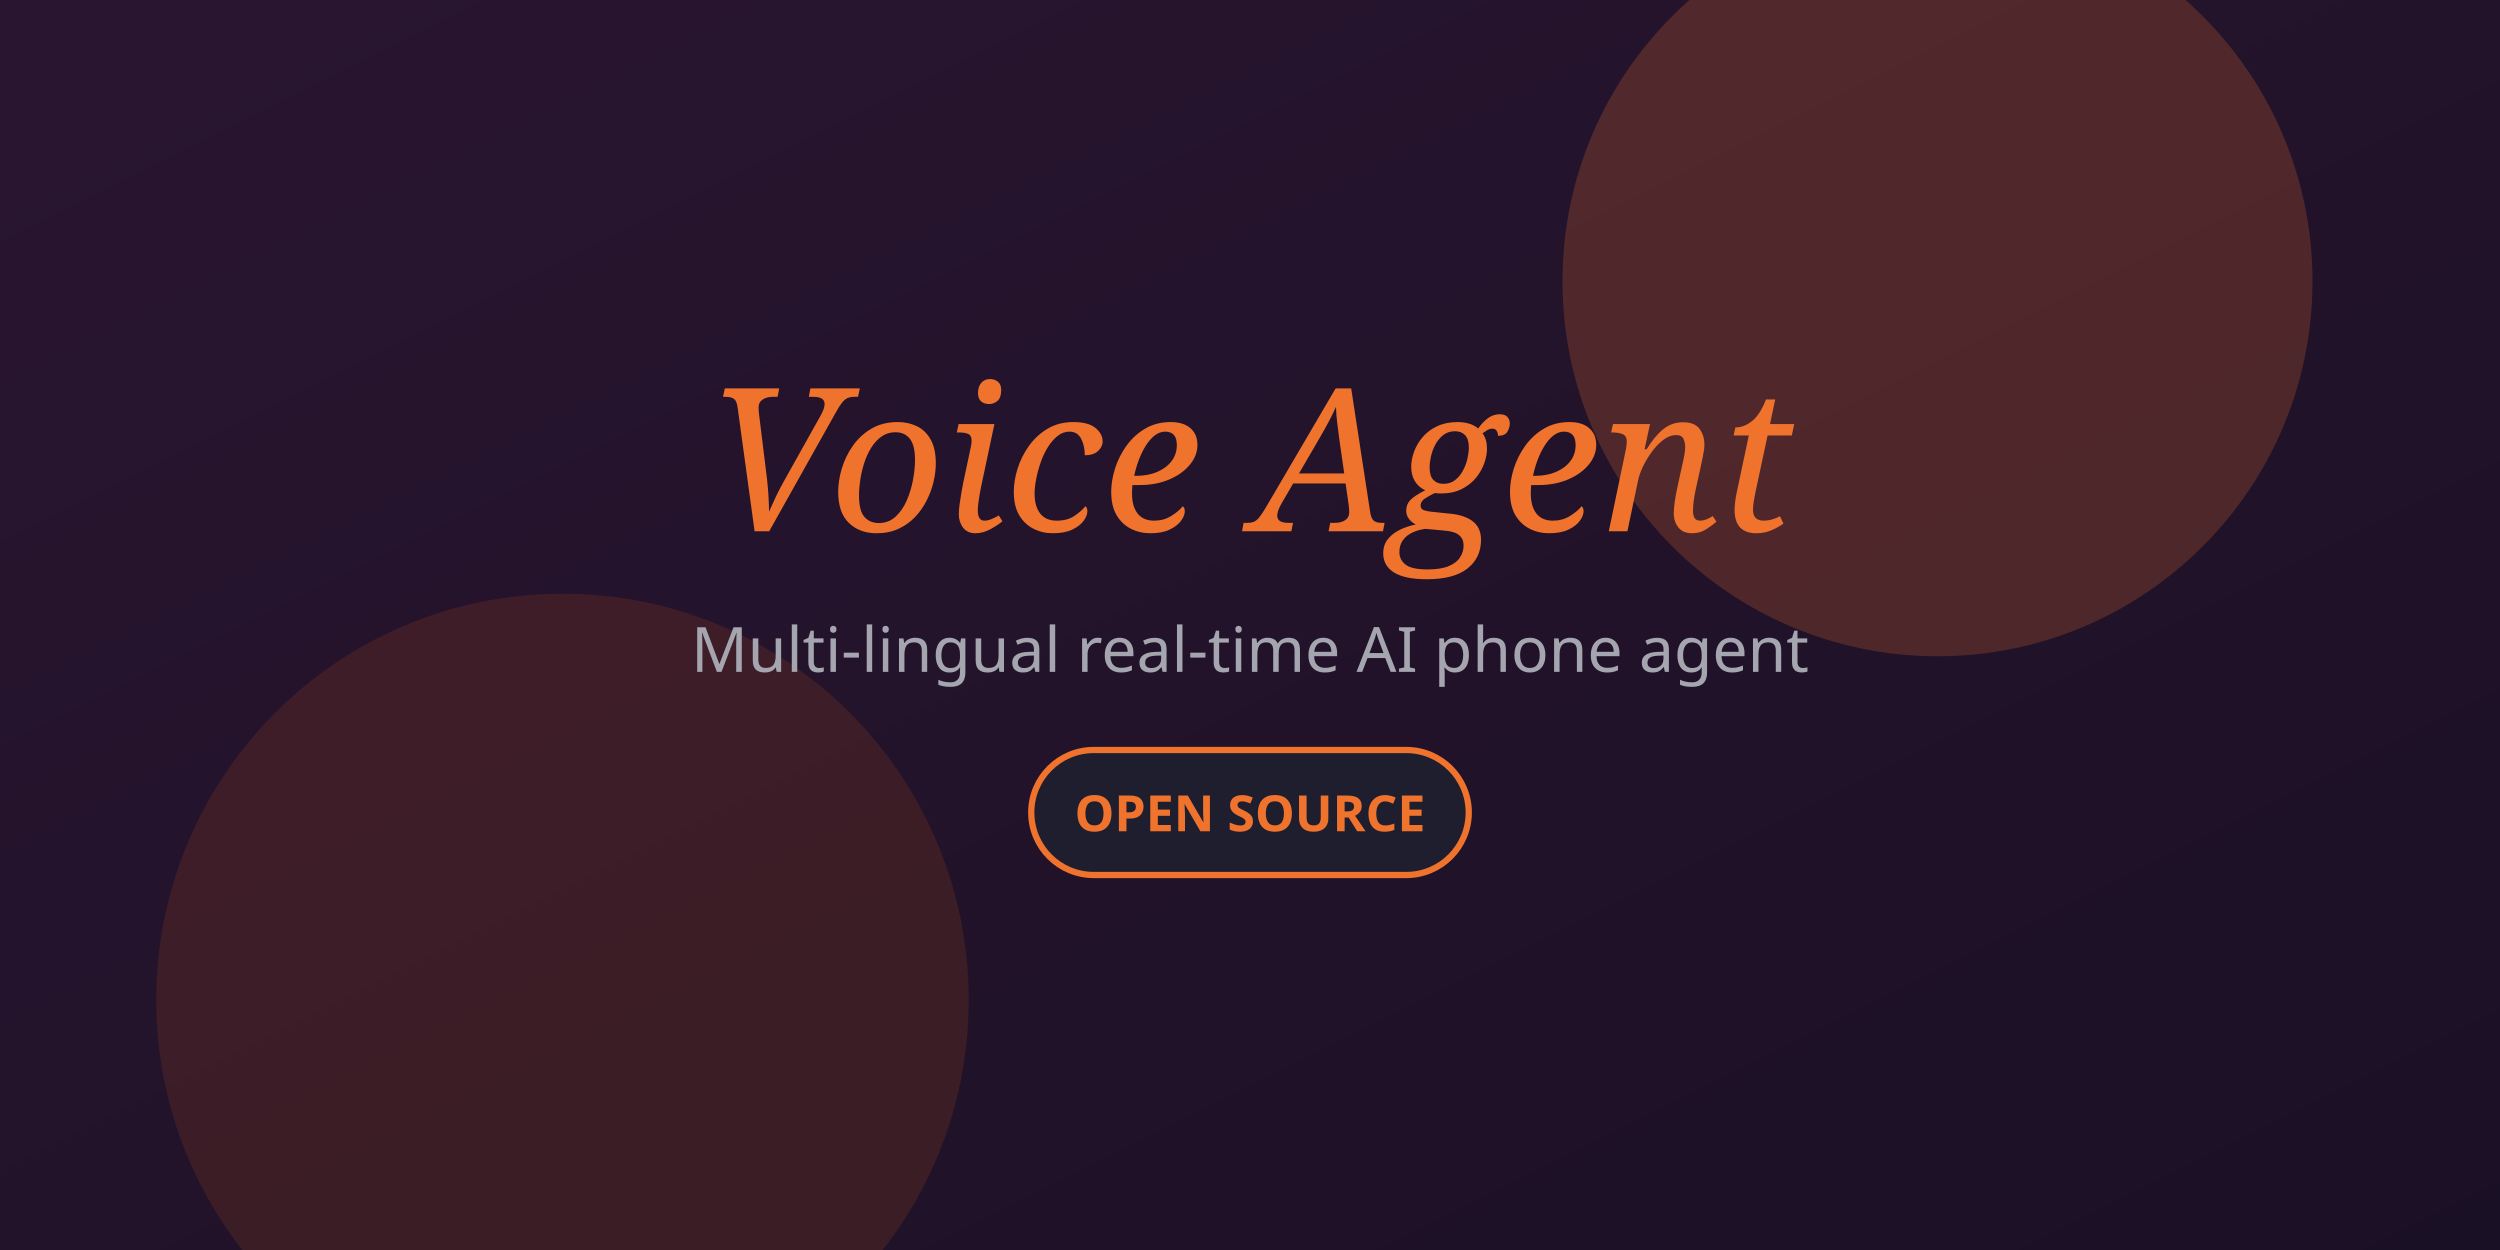
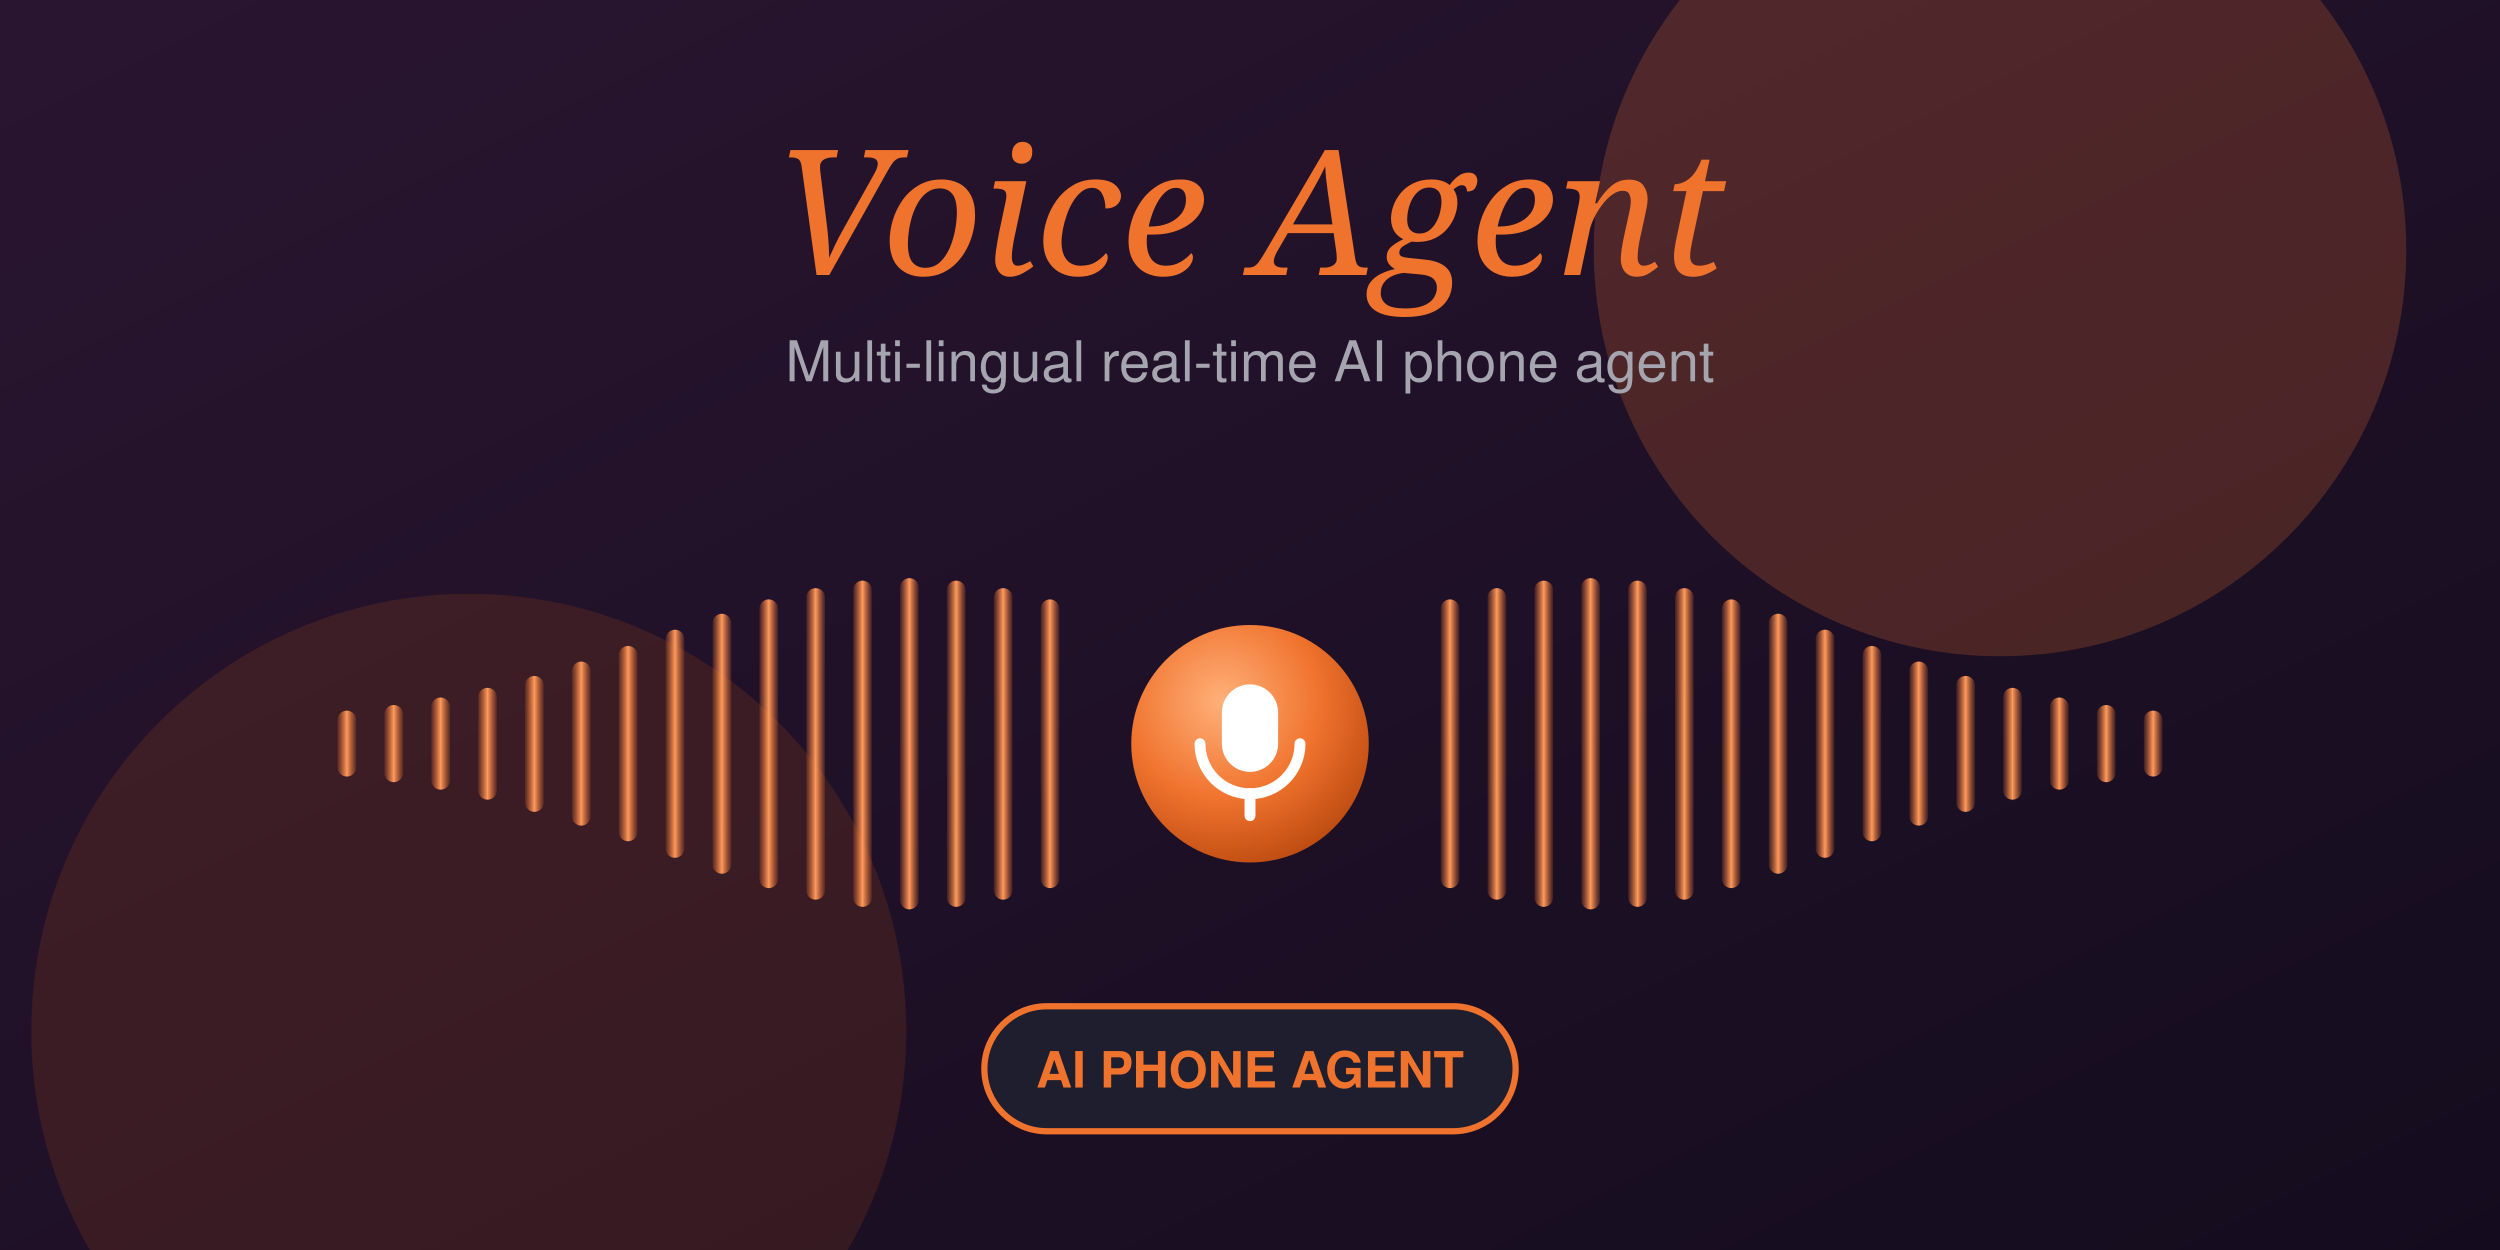
<svg xmlns="http://www.w3.org/2000/svg" width="800" height="400" viewBox="0 0 800 400">
  <defs>
    <linearGradient id="g" x1="0" y1="0" x2="1" y2="1">
      <stop offset="0" stop-color="#2a1530" />
-       <stop offset="1" stop-color="#1a1025" />
+       <stop offset="1" stop-color="#140c1e" />
    </linearGradient>
+     <linearGradient id="wave" x1="0" y1="0" x2="1" y2="0">
+       <stop offset="0" stop-color="#f0732d" stop-opacity="0.15" />
+       <stop offset="0.5" stop-color="#ff9a5c" />
+       <stop offset="1" stop-color="#f0732d" stop-opacity="0.15" />
+     </linearGradient>
+     <radialGradient id="orb" cx="0.38" cy="0.32" r="0.75">
+       <stop offset="0" stop-color="#ffb07a" />
+       <stop offset="0.55" stop-color="#f0732d" />
+       <stop offset="1" stop-color="#b9480f" />
+     </radialGradient>
+     <style>
+       .blob { animation: breathe 6s ease-in-out infinite; transform-box: fill-box; transform-origin: center; }
+       .blob.b2 { animation-delay: -3s; }
+       .bar { fill: url(#wave); animation-name: talk; animation-timing-function: ease-in-out; animation-iteration-count: infinite; animation-direction: alternate; transform-box: fill-box; transform-origin: center; }
+       .ring { animation: ring 2.4s cubic-bezier(.2,.6,.3,1) infinite; transform-box: fill-box; transform-origin: center; }
+       .ring.r2 { animation-delay: -0.8s; }
+       .ring.r3 { animation-delay: -1.6s; }
+       .orb { animation: bob 2.4s ease-in-out infinite; transform-box: fill-box; transform-origin: center; }
+       .say { opacity: 0; animation: say 6s ease-in-out infinite; }
+       .say.s2 { animation-delay: -3s; }
+       @keyframes talk { 0% { transform: scaleY(0.18) } 35% { transform: scaleY(0.85) } 60% { transform: scaleY(0.4) } 100% { transform: scaleY(1) } }
+       @keyframes ring { 0% { transform: scale(1); opacity: 0.7 } 100% { transform: scale(2.3); opacity: 0 } }
+       @keyframes bob { 0%, 100% { transform: scale(1) } 50% { transform: scale(1.06) } }
+       @keyframes breathe { 0%, 100% { transform: scale(1); opacity: 0.1 } 50% { transform: scale(1.12); opacity: 0.18 } }
+       @keyframes say { 0%, 4% { opacity: 0; transform: translateY(6px) } 10%, 44% { opacity: 1; transform: translateY(0) } 50%, 100% { opacity: 0; transform: translateY(-4px) } }
+       @media (prefers-reduced-motion: reduce) {
+         .blob, .bar, .ring, .orb, .say { animation: none; }
+         .say { opacity: 1; }
+       }
+     </style>
  </defs>
  <rect width="800" height="400" fill="url(#g)" />
-   <circle cx="620" cy="90" r="120" fill="#f0732d" opacity="0.22" />
-   <circle cx="180" cy="320" r="130" fill="#e45c10" opacity="0.14" />
-   <text x="400" y="170" font-family="DM Serif Display, Georgia, serif" font-style="italic" font-size="64" fill="#f0732d" text-anchor="middle">Voice Agent</text>
-   <text x="400" y="215" font-family="DM Sans, sans-serif" font-size="20" fill="#a5a5b0" text-anchor="middle">Multi-lingual real-time AI phone agent</text>
-   <rect x="330" y="240" width="140" height="40" rx="20" fill="#1e1e2e" stroke="#f0732d" stroke-width="2" />
-   <text x="400" y="266" font-family="DM Sans, sans-serif" font-size="16" font-weight="600" fill="#f0732d" text-anchor="middle">OPEN SOURCE</text>
+   <circle class="blob" cx="640" cy="80" r="130" fill="#f0732d" opacity="0.22" />
+   <circle class="blob b2" cx="150" cy="330" r="140" fill="#e45c10" opacity="0.14" />
+   <text x="400" y="88" font-family="DM Serif Display, Georgia, serif" font-style="italic" font-size="56" fill="#f0732d" text-anchor="middle">Voice Agent</text>
+   <text x="400" y="122" font-family="DM Sans, Helvetica, Arial, sans-serif" font-size="18" fill="#a5a5b0" text-anchor="middle">Multi-lingual real-time AI phone agent</text>
+   <g>
+     <rect class="bar" x="333" y="191.8" width="6" height="92.4" rx="3" style="animation-duration:0.70s;animation-delay:-0.00s" />
+     <rect class="bar" x="318" y="188.2" width="6" height="99.7" rx="3" style="animation-duration:0.77s;animation-delay:-0.13s" />
+     <rect class="bar" x="303" y="185.8" width="6" height="104.4" rx="3" style="animation-duration:0.84s;animation-delay:-0.26s" />
+     <rect class="bar" x="288" y="185.0" width="6" height="106.0" rx="3" style="animation-duration:0.91s;animation-delay:-0.39s" />
+     <rect class="bar" x="273" y="185.8" width="6" height="104.4" rx="3" style="animation-duration:0.98s;animation-delay:-0.52s" />
+     <rect class="bar" x="258" y="188.2" width="6" height="99.7" rx="3" style="animation-duration:1.05s;animation-delay:-0.65s" />
+     <rect class="bar" x="243" y="191.8" width="6" height="92.4" rx="3" style="animation-duration:1.12s;animation-delay:-0.78s" />
+     <rect class="bar" x="228" y="196.4" width="6" height="83.2" rx="3" style="animation-duration:1.19s;animation-delay:-0.91s" />
+     <rect class="bar" x="213" y="201.5" width="6" height="73.0" rx="3" style="animation-duration:1.26s;animation-delay:-1.04s" />
+     <rect class="bar" x="198" y="206.7" width="6" height="62.5" rx="3" style="animation-duration:0.70s;animation-delay:-0.07s" />
+     <rect class="bar" x="183" y="211.7" width="6" height="52.5" rx="3" style="animation-duration:0.77s;animation-delay:-0.20s" />
+     <rect class="bar" x="168" y="216.3" width="6" height="43.5" rx="3" style="animation-duration:0.84s;animation-delay:-0.33s" />
+     <rect class="bar" x="153" y="220.1" width="6" height="35.8" rx="3" style="animation-duration:0.91s;animation-delay:-0.46s" />
+     <rect class="bar" x="138" y="223.2" width="6" height="29.5" rx="3" style="animation-duration:0.98s;animation-delay:-0.59s" />
+     <rect class="bar" x="123" y="225.6" width="6" height="24.7" rx="3" style="animation-duration:1.05s;animation-delay:-0.72s" />
+     <rect class="bar" x="108" y="227.4" width="6" height="21.1" rx="3" style="animation-duration:1.12s;animation-delay:-0.85s" />
+     <rect class="bar" x="461" y="191.8" width="6" height="92.4" rx="3" style="animation-duration:0.98s;animation-delay:-0.31s" />
+     <rect class="bar" x="476" y="188.2" width="6" height="99.7" rx="3" style="animation-duration:1.05s;animation-delay:-0.44s" />
+     <rect class="bar" x="491" y="185.8" width="6" height="104.4" rx="3" style="animation-duration:1.12s;animation-delay:-0.57s" />
+     <rect class="bar" x="506" y="185.0" width="6" height="106.0" rx="3" style="animation-duration:1.19s;animation-delay:-0.70s" />
+     <rect class="bar" x="521" y="185.8" width="6" height="104.4" rx="3" style="animation-duration:1.26s;animation-delay:-0.83s" />
+     <rect class="bar" x="536" y="188.2" width="6" height="99.7" rx="3" style="animation-duration:0.70s;animation-delay:-0.96s" />
+     <rect class="bar" x="551" y="191.8" width="6" height="92.4" rx="3" style="animation-duration:0.77s;animation-delay:-1.09s" />
+     <rect class="bar" x="566" y="196.4" width="6" height="83.2" rx="3" style="animation-duration:0.84s;animation-delay:-0.12s" />
+     <rect class="bar" x="581" y="201.5" width="6" height="73.0" rx="3" style="animation-duration:0.91s;animation-delay:-0.25s" />
+     <rect class="bar" x="596" y="206.7" width="6" height="62.5" rx="3" style="animation-duration:0.98s;animation-delay:-0.38s" />
+     <rect class="bar" x="611" y="211.7" width="6" height="52.5" rx="3" style="animation-duration:1.05s;animation-delay:-0.51s" />
+     <rect class="bar" x="626" y="216.3" width="6" height="43.5" rx="3" style="animation-duration:1.12s;animation-delay:-0.64s" />
+     <rect class="bar" x="641" y="220.1" width="6" height="35.8" rx="3" style="animation-duration:1.19s;animation-delay:-0.77s" />
+     <rect class="bar" x="656" y="223.2" width="6" height="29.5" rx="3" style="animation-duration:1.26s;animation-delay:-0.90s" />
+     <rect class="bar" x="671" y="225.6" width="6" height="24.7" rx="3" style="animation-duration:0.70s;animation-delay:-1.03s" />
+     <rect class="bar" x="686" y="227.4" width="6" height="21.1" rx="3" style="animation-duration:0.77s;animation-delay:-0.06s" />
+   </g>
+   <circle class="ring" cx="400" cy="238" r="36" fill="none" stroke="#f0732d" stroke-width="2" />
+   <circle class="ring r2" cx="400" cy="238" r="36" fill="none" stroke="#f0732d" stroke-width="2" />
+   <circle class="ring r3" cx="400" cy="238" r="36" fill="none" stroke="#f0732d" stroke-width="2" />
+   <g class="orb">
+     <circle cx="400" cy="238" r="38" fill="url(#orb)" />
+     <rect x="391" y="219" width="18" height="28" rx="9" fill="#fff" />
+     <path d="M384 238 a16 16 0 0 0 32 0" fill="none" stroke="#fff" stroke-width="3.5" stroke-linecap="round" />
+     <line x1="400" y1="254" x2="400" y2="261" stroke="#fff" stroke-width="3.5" stroke-linecap="round" />
+   </g>
+   <g class="say" font-family="DM Sans, Helvetica, Arial, sans-serif" font-size="15">
+     <rect x="94" y="152" width="200" height="34" rx="17" fill="#1e1426" stroke="#4a3352" />
+     <text x="194" y="174" fill="#d9d2e0" text-anchor="middle">Ghar dekhna hai, कब free?</text>
+   </g>
+   <g class="say s2" font-family="DM Sans, Helvetica, Arial, sans-serif" font-size="15">
+     <rect x="506" y="152" width="200" height="34" rx="17" fill="#f0732d" />
+     <text x="606" y="174" fill="#fff" text-anchor="middle">Haan ji, kal 11 baje?</text>
+   </g>
+   <rect x="315" y="322" width="170" height="40" rx="20" fill="#1e1e2e" stroke="#f0732d" stroke-width="2" />
+   <text x="400" y="348" font-family="DM Sans, Helvetica, Arial, sans-serif" font-size="16" font-weight="600" fill="#f0732d" text-anchor="middle">AI PHONE AGENT</text>
</svg>
